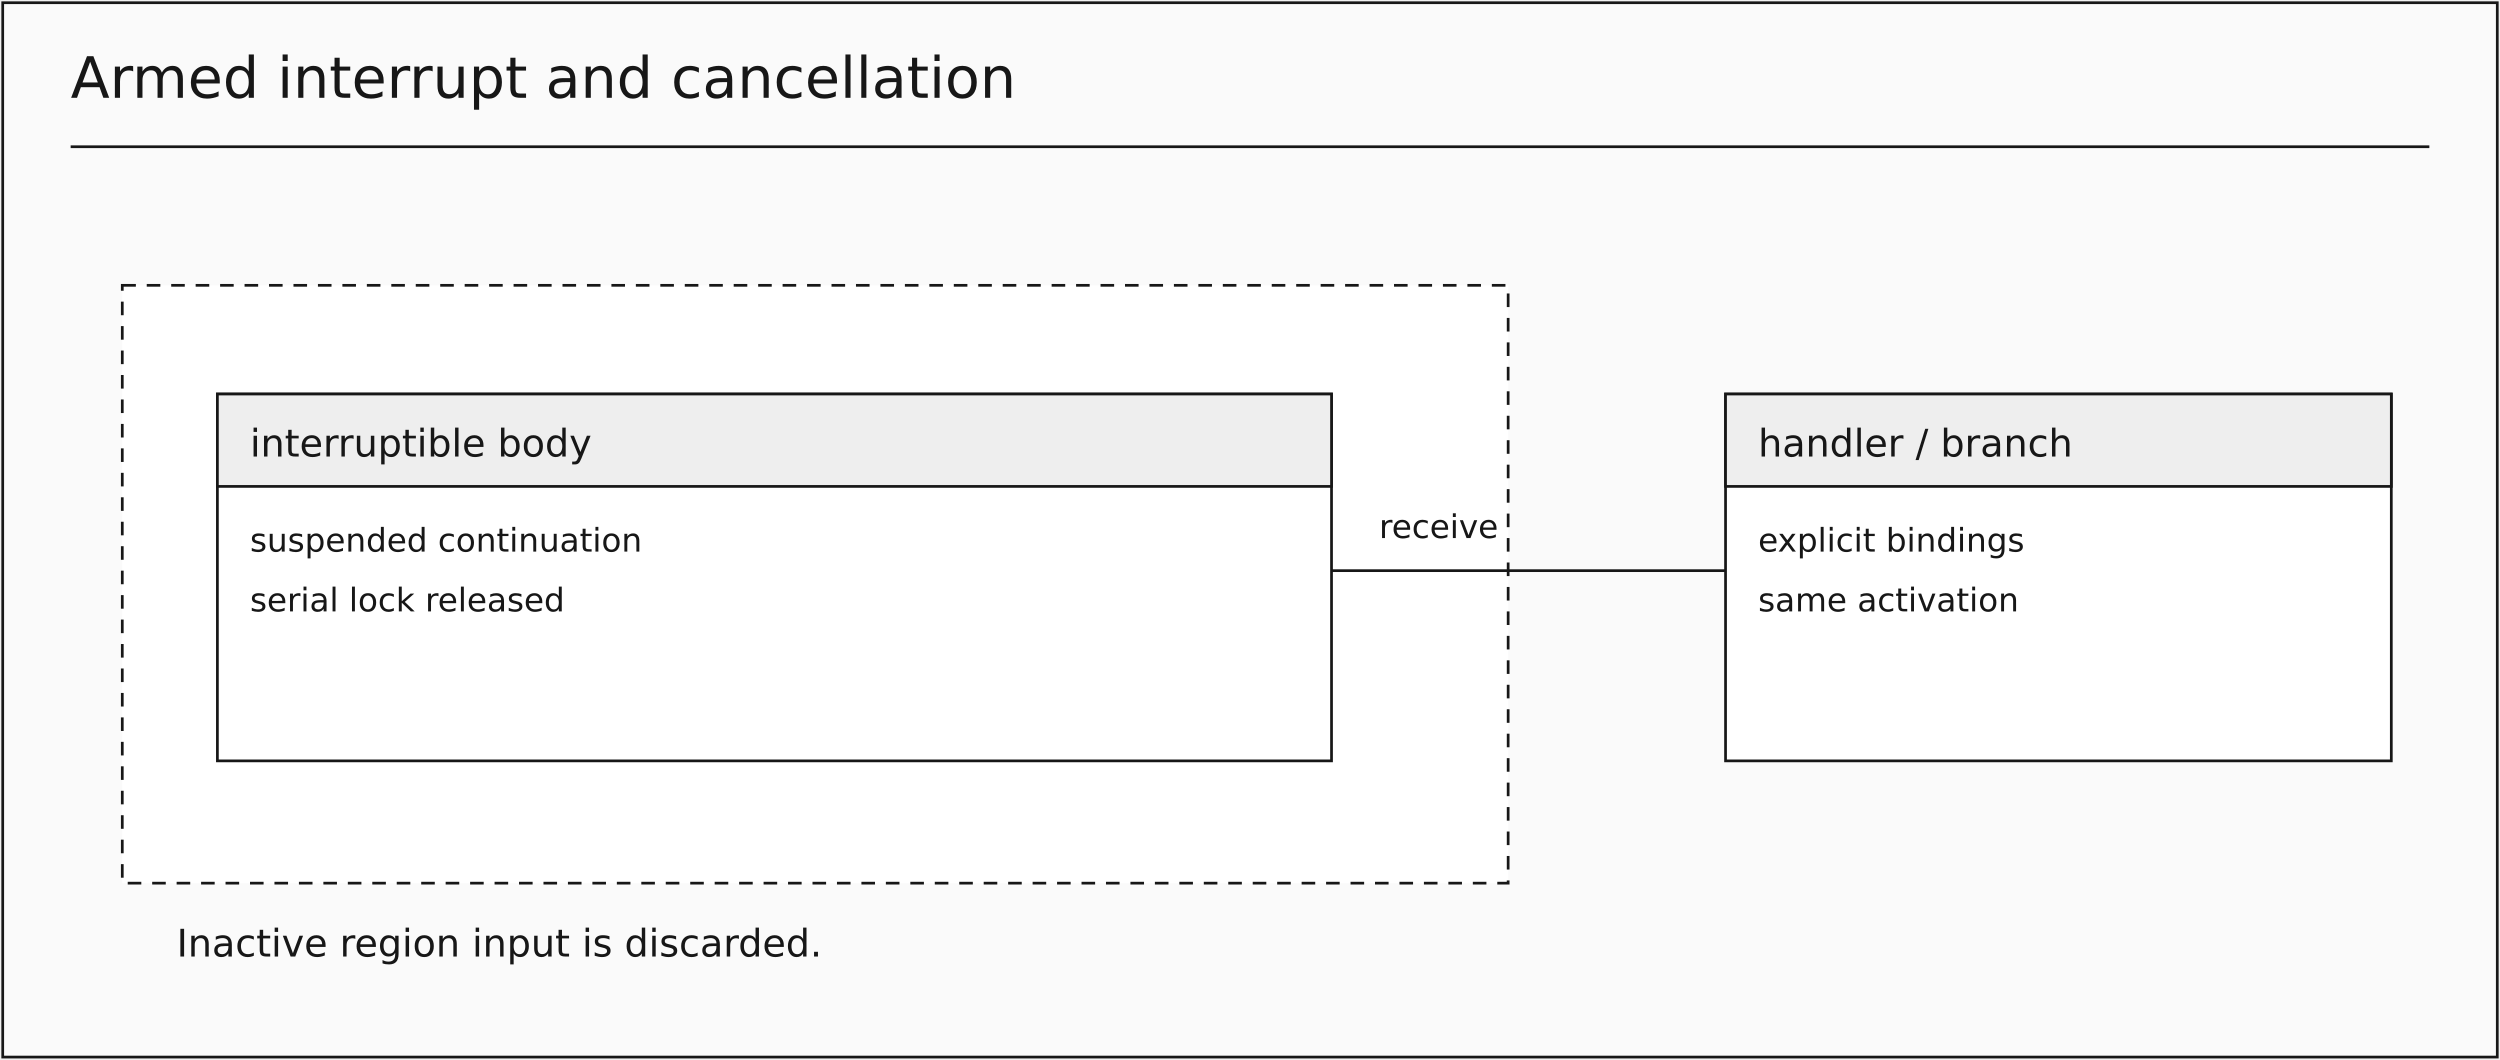
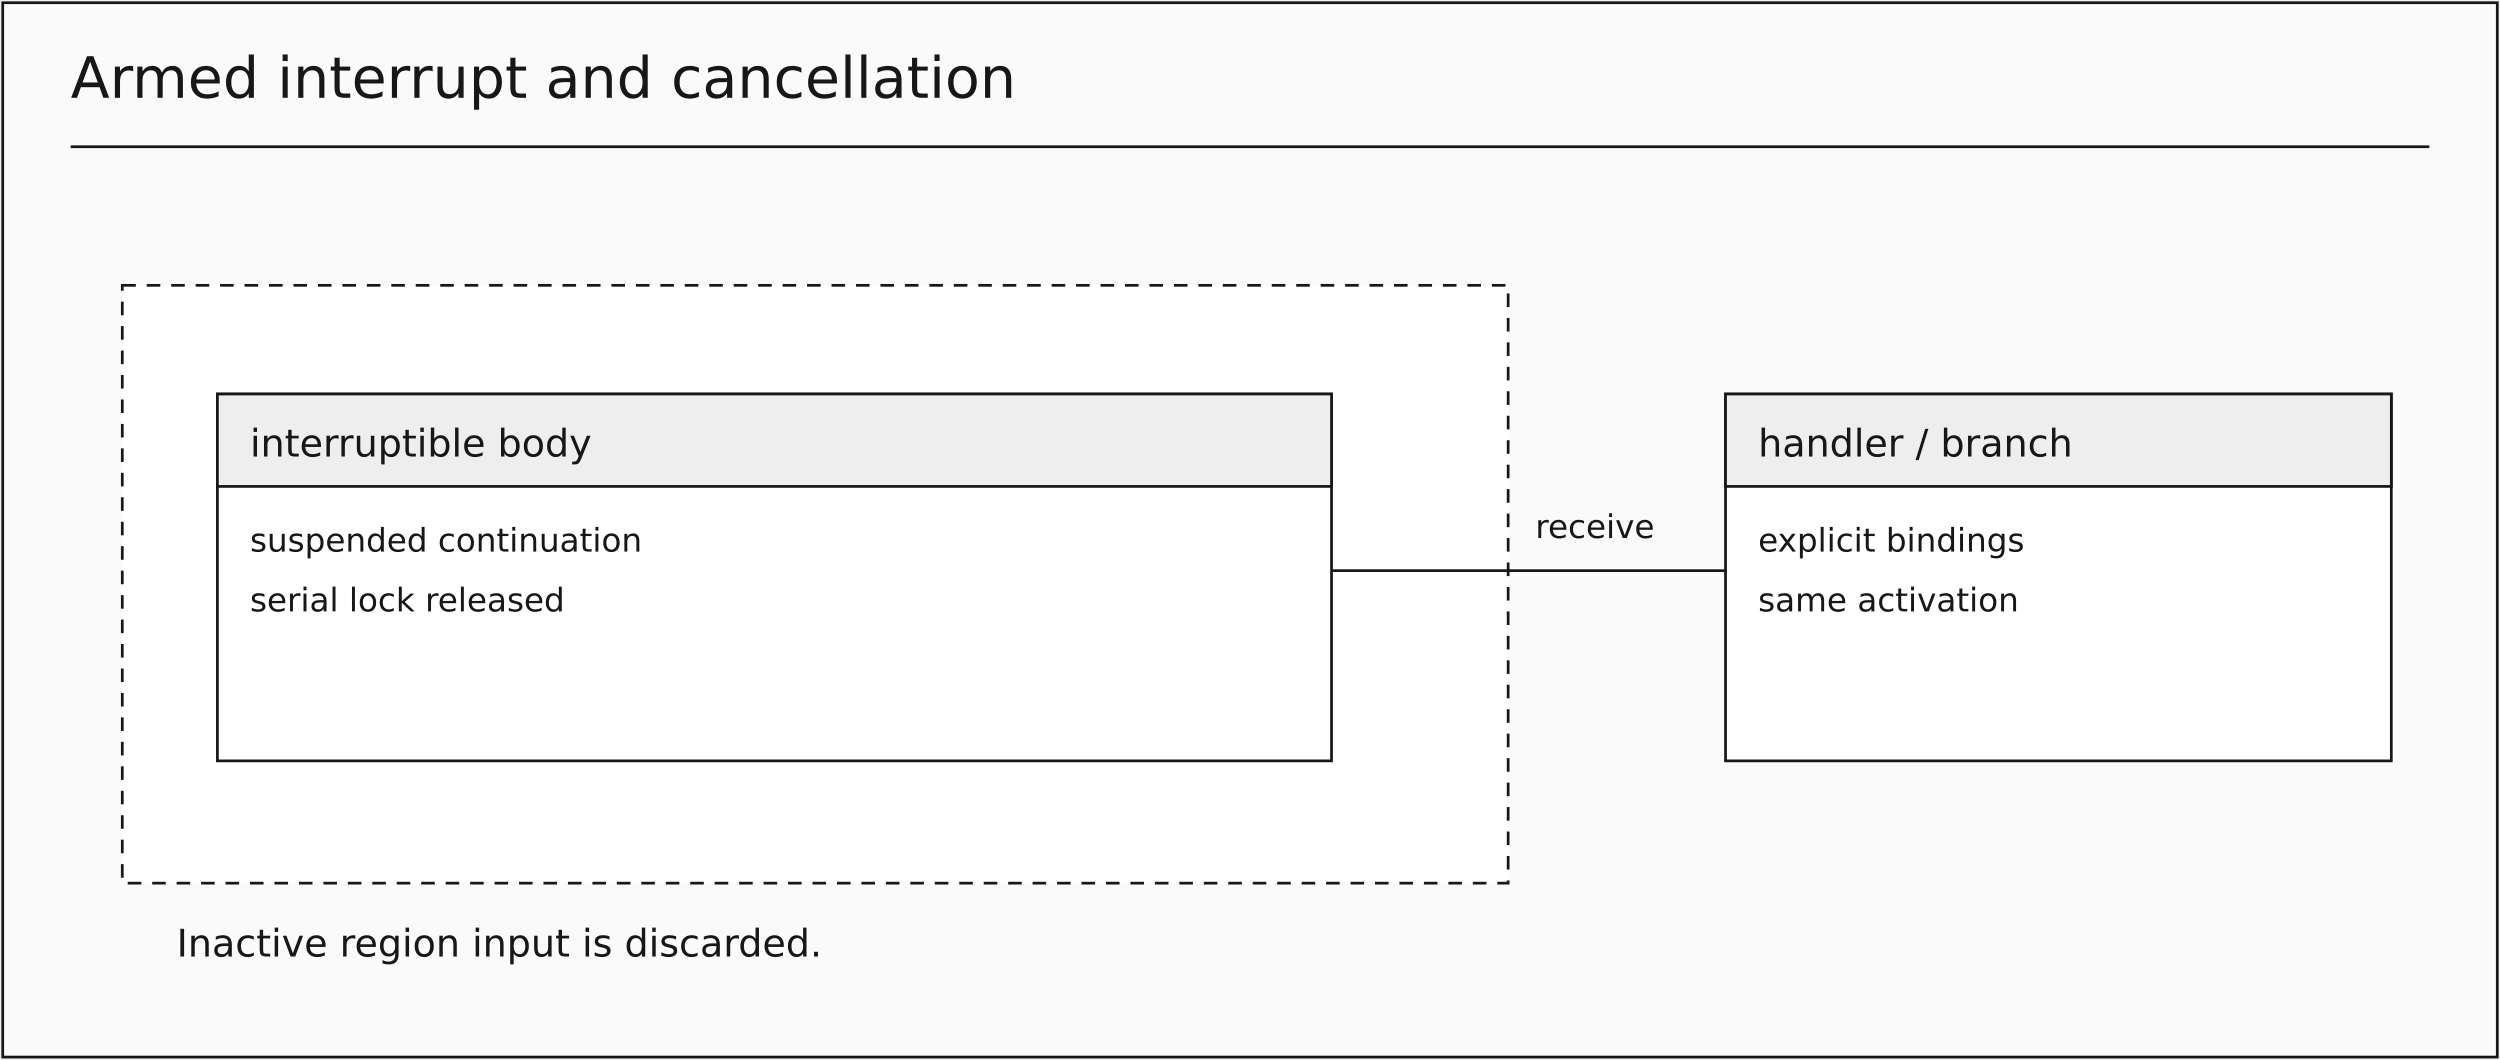
<svg xmlns="http://www.w3.org/2000/svg" viewBox="0 0 920 390" role="img">
  <rect x="1" y="1" width="918" height="388" fill="#fafafa" stroke="#171717" />
  <text x="26" y="36" font-family="DejaVu Sans, sans-serif" font-size="21" fill="#171717">Armed interrupt and cancellation</text>
  <line x1="26" y1="54" x2="894" y2="54" stroke="#171717" />
  <rect x="45" y="105" width="510" height="220" fill="#ffffff" stroke="#171717" stroke-dasharray="5 4" />
  <rect x="80" y="145" width="410" height="135" fill="#ffffff" stroke="#171717" />
  <rect x="80" y="145" width="410" height="34" fill="#eeeeee" stroke="#171717" />
  <text x="92" y="168" font-family="DejaVu Sans, sans-serif" font-size="14" fill="#171717">interruptible body</text>
  <text x="92" y="203" font-family="DejaVu Sans, sans-serif" font-size="12" fill="#171717">suspended continuation</text>
  <text x="92" y="225" font-family="DejaVu Sans, sans-serif" font-size="12" fill="#171717">serial lock released</text>
  <rect x="635" y="145" width="245" height="135" fill="#ffffff" stroke="#171717" />
  <rect x="635" y="145" width="245" height="34" fill="#eeeeee" stroke="#171717" />
  <text x="647" y="168" font-family="DejaVu Sans, sans-serif" font-size="14" fill="#171717">handler / branch</text>
  <text x="647" y="203" font-family="DejaVu Sans, sans-serif" font-size="12" fill="#171717">explicit bindings</text>
  <text x="647" y="225" font-family="DejaVu Sans, sans-serif" font-size="12" fill="#171717">same activation</text>
  <line x1="490" y1="210" x2="635" y2="210" stroke="#171717" />
-   <text x="507.5" y="198.0" font-family="DejaVu Sans, sans-serif" font-size="12" fill="#171717">receive</text>
+   <text x="565" y="198" font-family="DejaVu Sans, sans-serif" font-size="12" fill="#171717">receive</text>
  <text x="65" y="352" font-family="DejaVu Sans, sans-serif" font-size="14" fill="#171717">Inactive region input is discarded.</text>
</svg>
